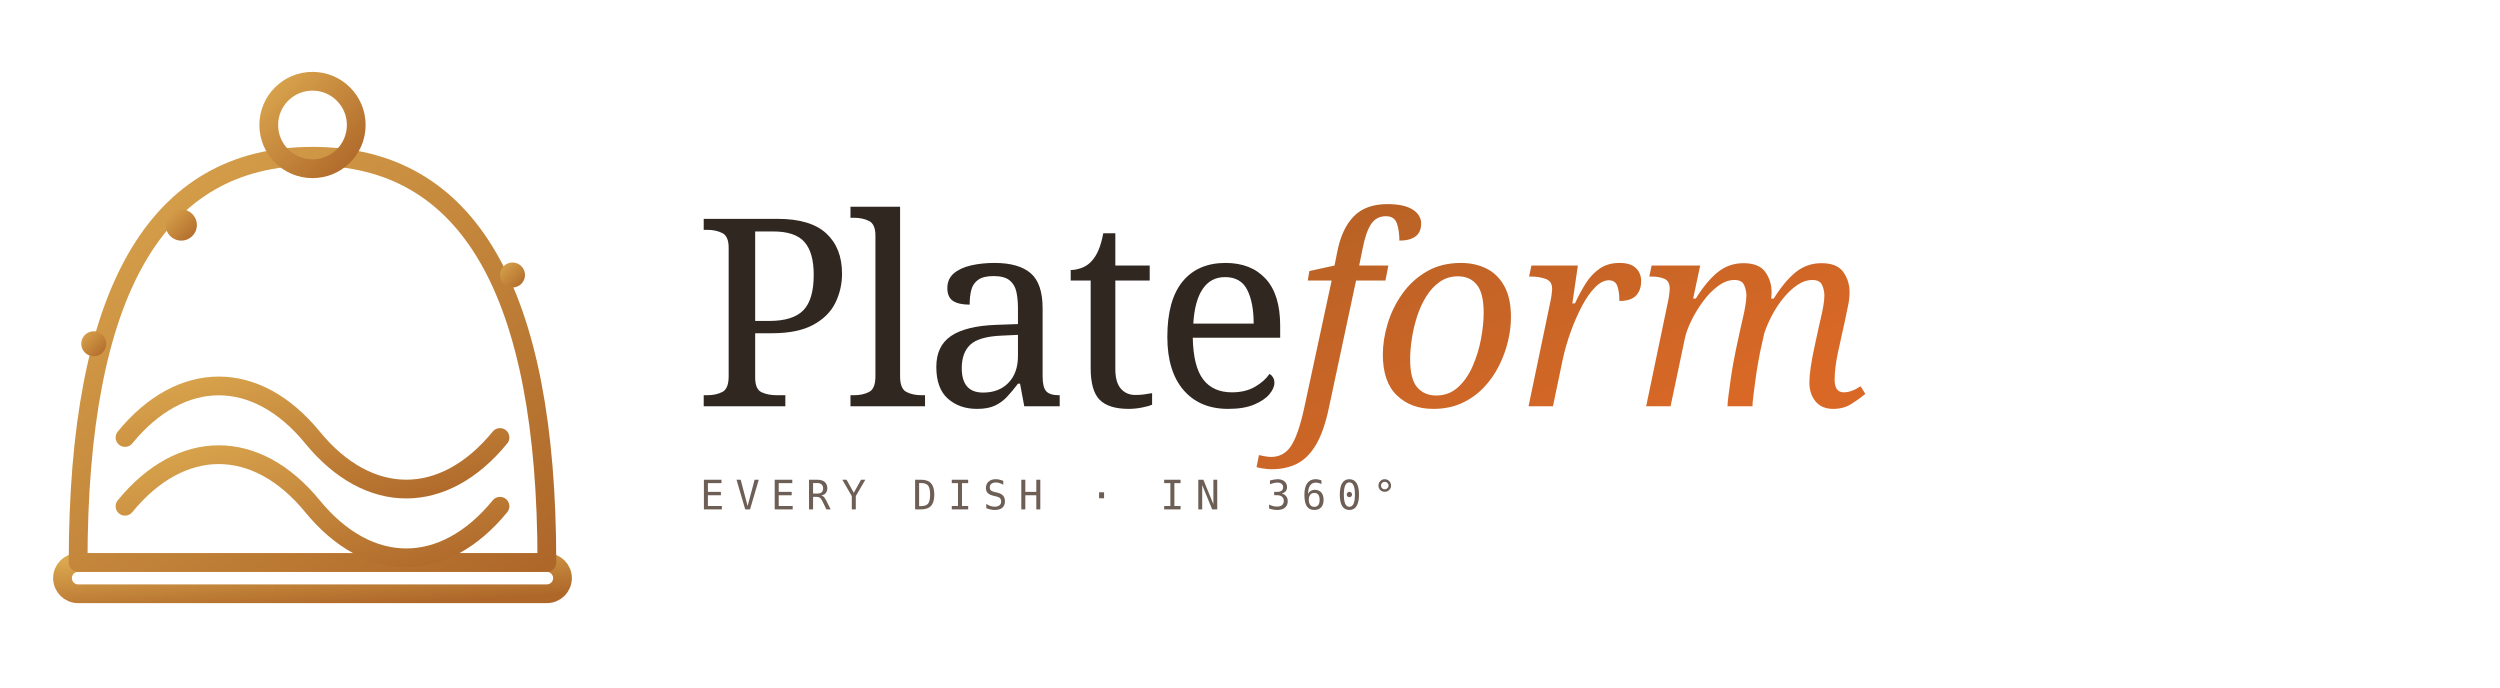
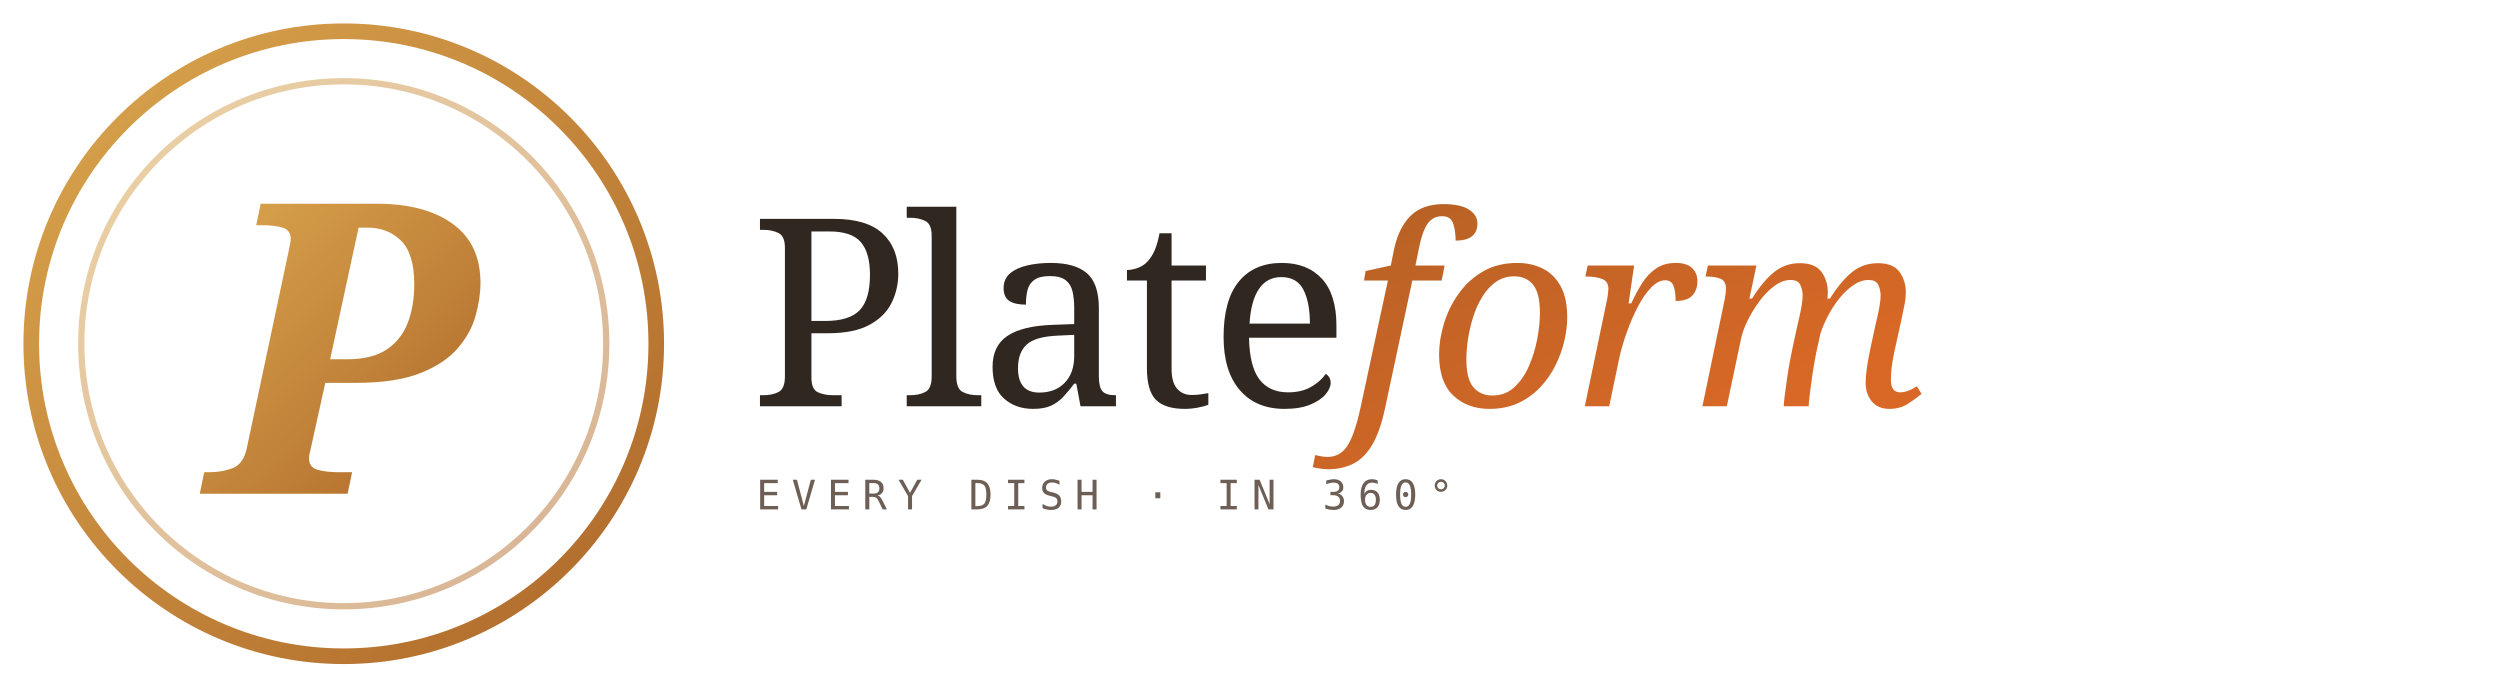
<svg xmlns="http://www.w3.org/2000/svg" viewBox="0 0 800 220" width="800" height="220">
  <defs>
    <linearGradient id="lk-gold" x1="0" y1="0" x2="1" y2="1">
-       <stop offset="0" stop-color="hsl(38,65%,58%)" />
-       <stop offset="1" stop-color="hsl(28,62%,42%)" />
+       <stop offset="0%" stop-color="hsl(38,65%,58%)" />
+       <stop offset="100%" stop-color="hsl(28,62%,42%)" />
    </linearGradient>
    <linearGradient id="lk-bronze" x1="0" y1="0" x2="1" y2="0.5">
-       <stop offset="0" stop-color="hsl(28,62%,38%)" />
-       <stop offset="1" stop-color="hsl(22,70%,50%)" />
+       <stop offset="0%" stop-color="hsl(28,62%,38%)" />
+       <stop offset="100%" stop-color="hsl(22,70%,50%)" />
    </linearGradient>
  </defs>
-   <g transform="translate(20, 10)">
-     <line x1="0" y1="170" x2="160" y2="170" stroke="url(#lk-gold)" stroke-width="6" stroke-linecap="round" />
-     <rect x="0" y="170" width="160" height="10" rx="5" fill="none" stroke="url(#lk-gold)" stroke-width="6" stroke-linecap="round" />
-     <path d="M 5 170 Q 5 40 80 40 Q 155 40 155 170 Z" fill="none" stroke="url(#lk-gold)" stroke-width="6" stroke-linejoin="round" />
-     <circle cx="80" cy="30" r="14" fill="none" stroke="url(#lk-gold)" stroke-width="6" />
-     <path d="M 20 130 C 38 108, 62 108, 80 130 C 98 152, 122 152, 140 130" fill="none" stroke="url(#lk-gold)" stroke-width="6" stroke-linecap="round" />
-     <path d="M 20 152 C 38 130, 62 130, 80 152 C 98 174, 122 174, 140 152" fill="none" stroke="url(#lk-gold)" stroke-width="6" stroke-linecap="round" />
-     <circle cx="38" cy="62" r="5" fill="url(#lk-gold)" />
-     <circle cx="10" cy="100" r="4" fill="url(#lk-gold)" />
-     <circle cx="144" cy="78" r="4" fill="url(#lk-gold)" />
-   </g>
-   <text x="222" y="130" font-family="Cormorant Garamond, Georgia, serif" font-weight="500" font-size="84" fill="hsl(24,18%,16%)" letter-spacing="-0.02em">Plate<tspan font-style="italic" fill="url(#lk-bronze)">form</tspan>
+   <circle cx="110" cy="110" r="100" fill="none" stroke="url(#lk-gold)" stroke-width="5" />
+   <circle cx="110" cy="110" r="84" fill="none" stroke="url(#lk-gold)" stroke-width="2" opacity="0.5" />
+   <text x="110" y="158" font-family="Cormorant Garamond, Georgia, serif" font-size="130" font-style="italic" font-weight="600" text-anchor="middle" fill="url(#lk-gold)">P</text>
+   <text x="240" y="130" font-family="Cormorant Garamond, Georgia, serif" font-weight="500" font-size="84" fill="hsl(24,18%,16%)" letter-spacing="-0.02em">Plate<tspan font-style="italic" fill="url(#lk-bronze)">form</tspan>
  </text>
-   <text x="224" y="163" font-family="DM Mono, ui-monospace, monospace" font-size="13" letter-spacing="3.5" fill="hsl(24,12%,38%)">EVERY DISH · IN 360°</text>
+   <text x="242" y="163" font-family="DM Mono, ui-monospace, monospace" font-size="13" letter-spacing="3.5" fill="hsl(24,12%,38%)">EVERY DISH · IN 360°</text>
</svg>
